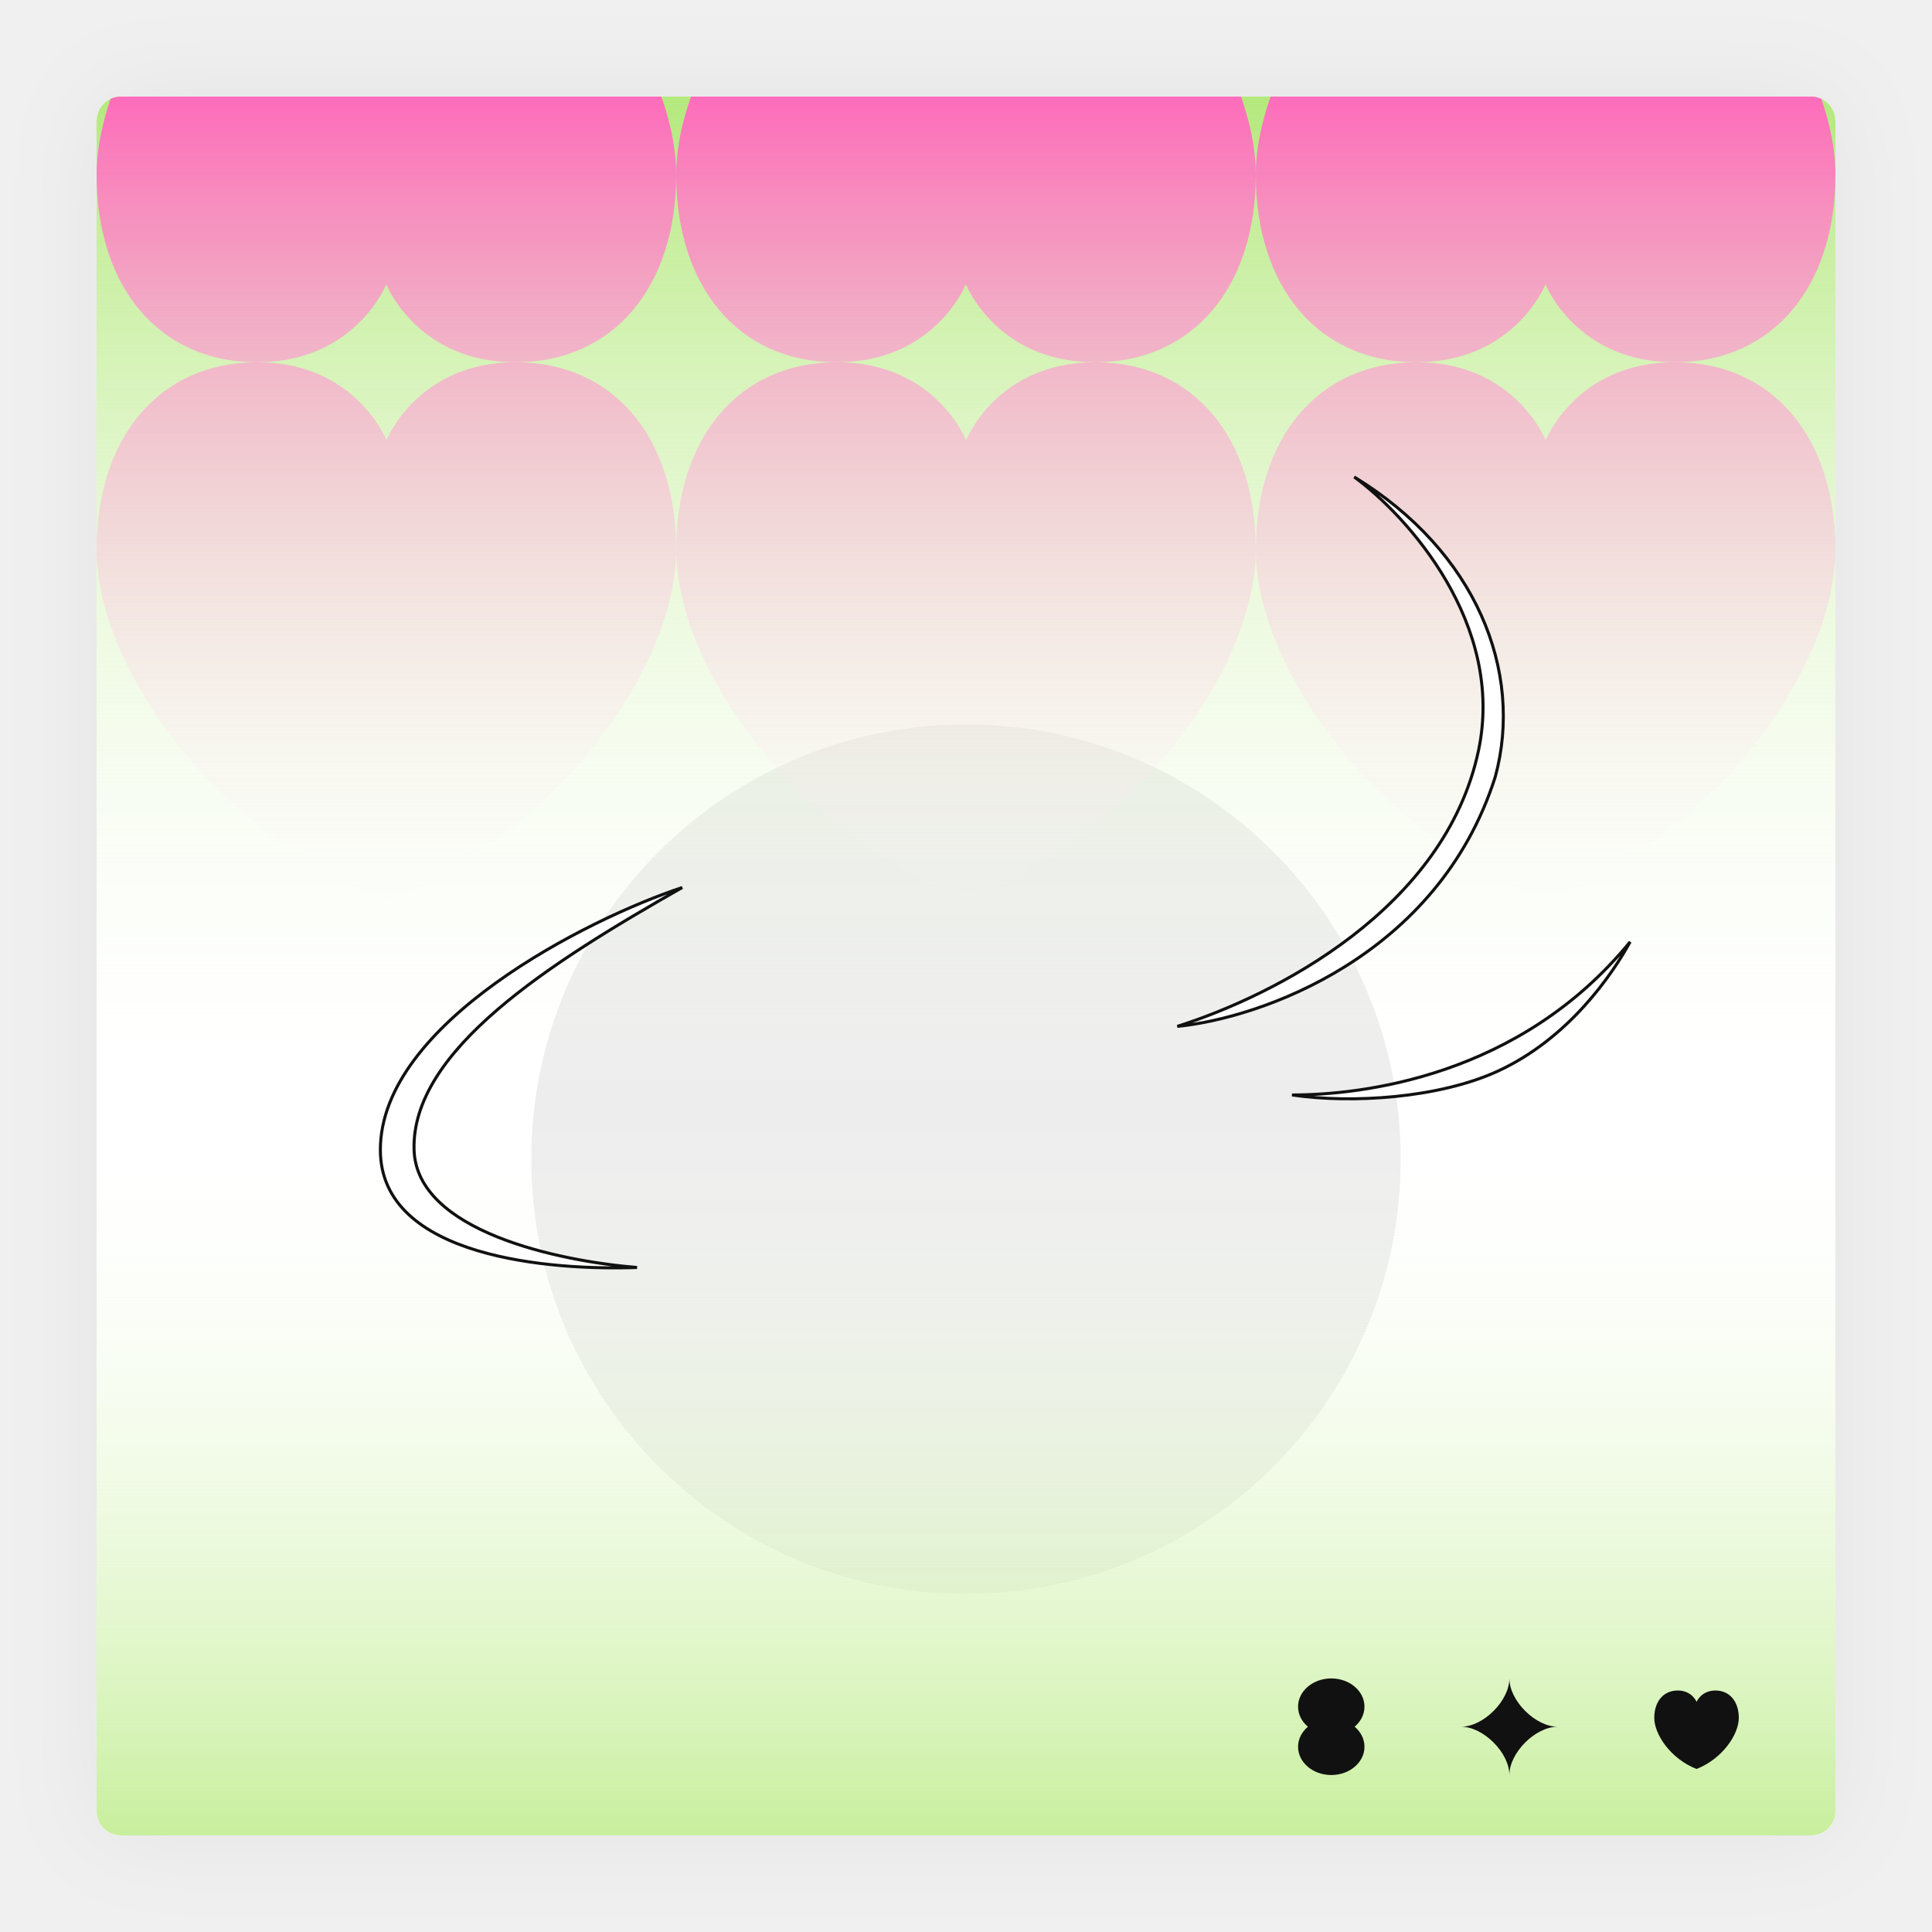
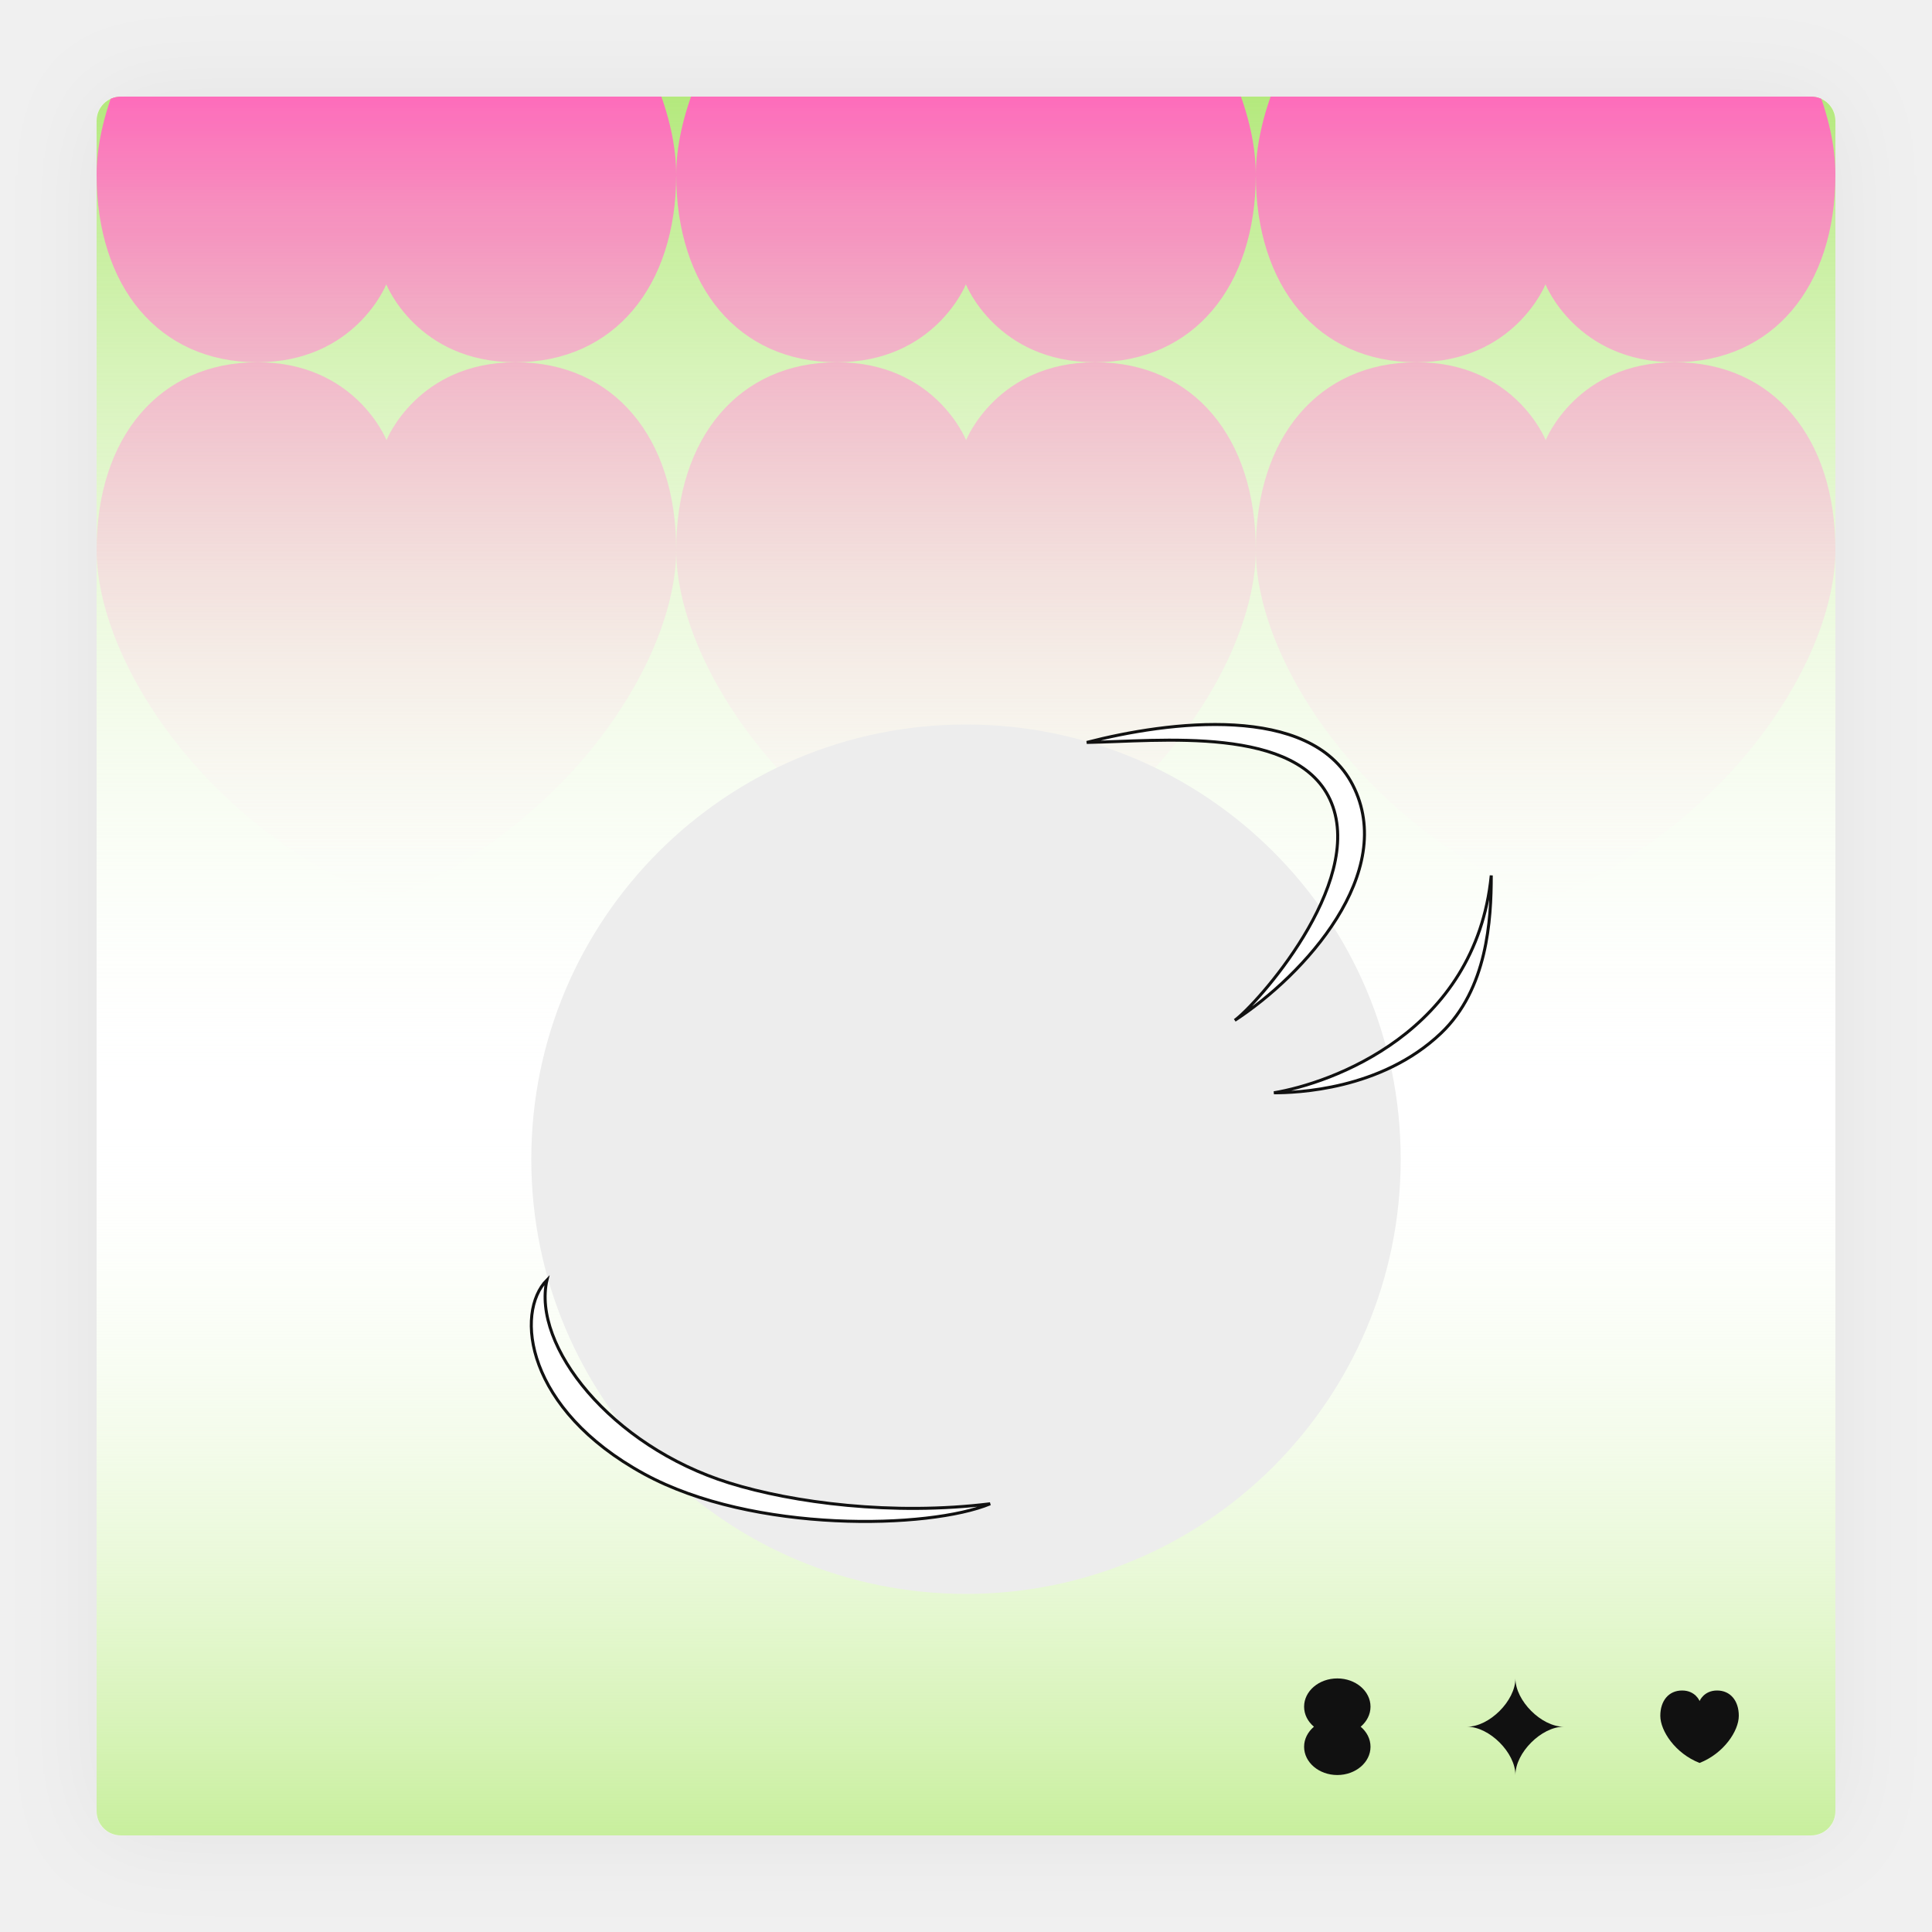
<svg xmlns="http://www.w3.org/2000/svg" width="320" height="320" viewBox="0 0 320 320" fill="none">
-   <g filter="url(#filter0_d_336_1024)">
-     <g clip-path="url(#clip0_336_1024)">
+   <g filter="url(#filter0_d_382_482)">
+     <g clip-path="url(#clip0_382_482)">
      <rect x="16" y="16" width="288" height="288" rx="4" fill="white" />
+       <rect x="16" y="184" width="288" height="120" fill="url(#paint0_linear_382_482)" />
+       <rect x="304" y="184" width="288" height="168" transform="rotate(-180 304 184)" fill="url(#paint1_linear_382_482)" />
+       <path fill-rule="evenodd" clip-rule="evenodd" d="M42.588 60C58.865 60 63.98 47.094 63.98 47.094C63.98 47.094 69.094 60 85.372 60C101.649 60 112 47.486 112 28.931C112 10.377 93.632 -17.352 64 -29C34.368 -17.352 16 10.377 16 28.931C16 47.486 26.31 60 42.588 60ZM159.98 47.094C159.98 47.094 154.865 60 138.588 60C122.31 60 112 47.486 112 28.931C112 10.377 130.368 -17.352 160 -29C189.632 -17.352 208 10.377 208 28.931C208 47.486 197.649 60 181.372 60C165.094 60 159.98 47.094 159.98 47.094ZM255.98 47.094C255.98 47.094 250.865 60 234.588 60C218.31 60 208 47.486 208 28.931C208 10.377 226.368 -17.352 256 -29C285.632 -17.352 304 10.377 304 28.931C304 47.486 293.649 60 277.372 60C261.094 60 255.98 47.094 255.98 47.094ZM64.02 72.906C64.02 72.906 69.135 60 85.412 60C101.69 60 112 72.514 112 91.069C112 109.623 93.632 137.352 64 149C34.368 137.352 16 109.623 16 91.069C16 72.514 26.351 60 42.628 60C58.906 60 64.02 72.906 64.02 72.906ZM181.412 60C165.135 60 160.02 72.906 160.02 72.906C160.02 72.906 154.906 60 138.628 60C122.351 60 112 72.514 112 91.069C112 109.623 130.368 137.352 160 149C189.632 137.352 208 109.623 208 91.069C208 109.623 226.368 137.352 256 149C285.632 137.352 304 109.623 304 91.069C304 72.514 293.69 60 277.412 60C261.135 60 256.02 72.906 256.02 72.906C256.02 72.906 250.906 60 234.628 60C218.351 60 208 72.514 208 91.069C208 72.514 197.69 60 181.412 60Z" fill="url(#paint2_linear_382_482)" />
      <circle cx="160" cy="192" r="72" fill="#EDEDED" />
-       <rect x="16" y="184" width="288" height="120" fill="url(#paint0_linear_336_1024)" />
-       <rect x="304" y="184" width="288" height="168" transform="rotate(-180 304 184)" fill="url(#paint1_linear_336_1024)" />
-       <path fill-rule="evenodd" clip-rule="evenodd" d="M42.588 60C58.865 60 63.98 47.094 63.98 47.094C63.98 47.094 69.094 60 85.372 60C101.649 60 112 47.486 112 28.931C112 10.377 93.632 -17.352 64 -29C34.368 -17.352 16 10.377 16 28.931C16 47.486 26.31 60 42.588 60ZM159.98 47.094C159.98 47.094 154.865 60 138.588 60C122.31 60 112 47.486 112 28.931C112 10.377 130.368 -17.352 160 -29C189.632 -17.352 208 10.377 208 28.931C208 47.486 197.649 60 181.372 60C165.094 60 159.98 47.094 159.98 47.094ZM255.98 47.094C255.98 47.094 250.865 60 234.588 60C218.31 60 208 47.486 208 28.931C208 10.377 226.368 -17.352 256 -29C285.632 -17.352 304 10.377 304 28.931C304 47.486 293.649 60 277.372 60C261.094 60 255.98 47.094 255.98 47.094ZM64.02 72.906C64.02 72.906 69.135 60 85.412 60C101.69 60 112 72.514 112 91.069C112 109.623 93.632 137.352 64 149C34.368 137.352 16 109.623 16 91.069C16 72.514 26.351 60 42.628 60C58.906 60 64.02 72.906 64.02 72.906ZM181.412 60C165.135 60 160.02 72.906 160.02 72.906C160.02 72.906 154.906 60 138.628 60C122.351 60 112 72.514 112 91.069C112 109.623 130.368 137.352 160 149C189.632 137.352 208 109.623 208 91.069C208 109.623 226.368 137.352 256 149C285.632 137.352 304 109.623 304 91.069C304 72.514 293.69 60 277.412 60C261.135 60 256.02 72.906 256.02 72.906C256.02 72.906 250.906 60 234.628 60C218.351 60 208 72.514 208 91.069C208 72.514 197.69 60 181.412 60Z" fill="url(#paint2_linear_336_1024)" />
-       <path d="M244.889 124.301C249.324 103.32 233.011 85.358 224.3 79C244.493 91.319 252.412 111.188 247.661 128.672C238.158 158.555 208.594 168.675 195 170C211.234 164.834 239.346 150.528 244.889 124.301Z" fill="white" stroke="#111111" stroke-width="0.5" />
-       <path d="M63 190.455C63 169.477 97.363 152.161 113 147C91.041 159.487 68.091 174.016 68.583 190.455C68.987 203.941 92.538 208.883 105.514 209.935C91.54 210.434 63 208.436 63 190.455Z" fill="white" stroke="#111111" stroke-width="0.5" />
-       <path d="M270 156C251.664 178.434 225.398 181.361 214 181.361C223.912 182.824 238.314 181.879 248 177.453C259.741 172.088 267 161.488 270 156Z" fill="white" stroke="#111111" stroke-width="0.5" />
-       <path d="M224.371 286C225.373 285.15 226 283.981 226 282.678C226 280.097 223.537 278 220.5 278C217.463 278 215 280.097 215 282.678C215 283.981 215.62 285.15 216.629 286C215.627 286.85 215 288.019 215 289.322C215 291.903 217.463 294 220.5 294C223.537 294 226 291.903 226 289.322C226 288.019 225.38 286.85 224.371 286Z" fill="#111111" />
-       <path d="M250 294C250 290.304 245.688 286 242 286C245.696 286 250 281.688 250 278C250 281.696 254.312 286 258 286C254.304 286 250 290.312 250 294Z" fill="#111111" />
-       <path d="M284.129 280C281.757 280 281.007 281.888 281.007 281.888C281.007 281.888 280.264 280 277.886 280C275.507 280 274 281.831 274 284.541C274 287.251 276.679 291.298 281 293C285.321 291.298 288 287.251 288 284.541C288 281.831 286.493 280 284.121 280H284.129Z" fill="#111111" />
+       <path d="M120.762 245.615C101.154 239.502 88.082 222.876 90.596 212C85.234 217.438 87.077 233.422 106.685 244.132C124.784 254.019 153.945 253.259 164 249.076C147.912 251.053 131.418 248.937 120.762 245.615Z" fill="white" stroke="#111111" stroke-width="0.5" />
+       <path d="M220.53 132.976C215.229 119.967 191.842 122.802 180 122.969C193.51 119.466 217.059 116.464 224.032 129.974C231.522 144.483 216.026 161.495 204.518 169C208.021 166.498 226.034 146.485 220.53 132.976Z" fill="white" stroke="#111111" stroke-width="0.5" />
+       <path d="M247 145C244.415 171.082 220.343 179.435 211 181C214.652 181 228.739 180.566 238.652 171.152C246.362 163.829 247 152.322 247 145Z" fill="white" stroke="#111111" stroke-width="0.5" />
+       <path d="M225.371 286C226.373 285.15 227 283.981 227 282.678C227 280.097 224.537 278 221.5 278C218.463 278 216 280.097 216 282.678C216 283.981 216.62 285.15 217.629 286C216.627 286.85 216 288.019 216 289.322C216 291.903 218.463 294 221.5 294C224.537 294 227 291.903 227 289.322C227 288.019 226.38 286.85 225.371 286Z" fill="#111111" />
+       <path d="M251 294C251 290.304 246.688 286 243 286C246.696 286 251 281.688 251 278C251 281.696 255.312 286 259 286C255.304 286 251 290.312 251 294Z" fill="#111111" />
+       <path d="M284.405 280C282.203 280 281.507 281.743 281.507 281.743C281.507 281.743 280.817 280 278.608 280C276.399 280 275 281.69 275 284.191C275 286.693 277.487 290.429 281.5 292C285.513 290.429 288 286.693 288 284.191C288 281.69 286.601 280 284.398 280H284.405Z" fill="#111111" />
    </g>
  </g>
  <defs>
-     <filter id="filter0_d_336_1024" x="0" y="0" width="320" height="320" filterUnits="userSpaceOnUse" color-interpolation-filters="sRGB">
+     <filter id="filter0_d_382_482" x="0" y="0" width="320" height="320" filterUnits="userSpaceOnUse" color-interpolation-filters="sRGB">
      <feFlood flood-opacity="0" result="BackgroundImageFix" />
      <feColorMatrix in="SourceAlpha" type="matrix" values="0 0 0 0 0 0 0 0 0 0 0 0 0 0 0 0 0 0 127 0" result="hardAlpha" />
      <feOffset />
      <feGaussianBlur stdDeviation="8" />
      <feComposite in2="hardAlpha" operator="out" />
      <feColorMatrix type="matrix" values="0 0 0 0 0.067 0 0 0 0 0.067 0 0 0 0 0.067 0 0 0 0.05 0" />
-       <feBlend mode="normal" in2="BackgroundImageFix" result="effect1_dropShadow_336_1024" />
-       <feBlend mode="normal" in="SourceGraphic" in2="effect1_dropShadow_336_1024" result="shape" />
+       <feBlend mode="normal" in2="BackgroundImageFix" result="effect1_dropShadow_382_482" />
+       <feBlend mode="normal" in="SourceGraphic" in2="effect1_dropShadow_382_482" result="shape" />
    </filter>
-     <linearGradient id="paint0_linear_336_1024" x1="160" y1="184" x2="160" y2="304" gradientUnits="userSpaceOnUse">
+     <linearGradient id="paint0_linear_382_482" x1="160" y1="184" x2="160" y2="304" gradientUnits="userSpaceOnUse">
      <stop stop-color="white" stop-opacity="0" />
      <stop offset="1" stop-color="#C8EF9D" />
    </linearGradient>
-     <linearGradient id="paint1_linear_336_1024" x1="448" y1="184" x2="448" y2="352" gradientUnits="userSpaceOnUse">
+     <linearGradient id="paint1_linear_382_482" x1="448" y1="184" x2="448" y2="352" gradientUnits="userSpaceOnUse">
      <stop stop-color="white" stop-opacity="0" />
      <stop offset="1" stop-color="#B4E97D" />
    </linearGradient>
-     <linearGradient id="paint2_linear_336_1024" x1="160" y1="16" x2="160" y2="154.5" gradientUnits="userSpaceOnUse">
+     <linearGradient id="paint2_linear_382_482" x1="160" y1="16" x2="160" y2="154.5" gradientUnits="userSpaceOnUse">
      <stop stop-color="#FE6CBB" />
      <stop offset="1" stop-color="white" stop-opacity="0" />
    </linearGradient>
-     <clipPath id="clip0_336_1024">
+     <clipPath id="clip0_382_482">
      <rect x="16" y="16" width="288" height="288" rx="4" fill="white" />
    </clipPath>
  </defs>
</svg>
